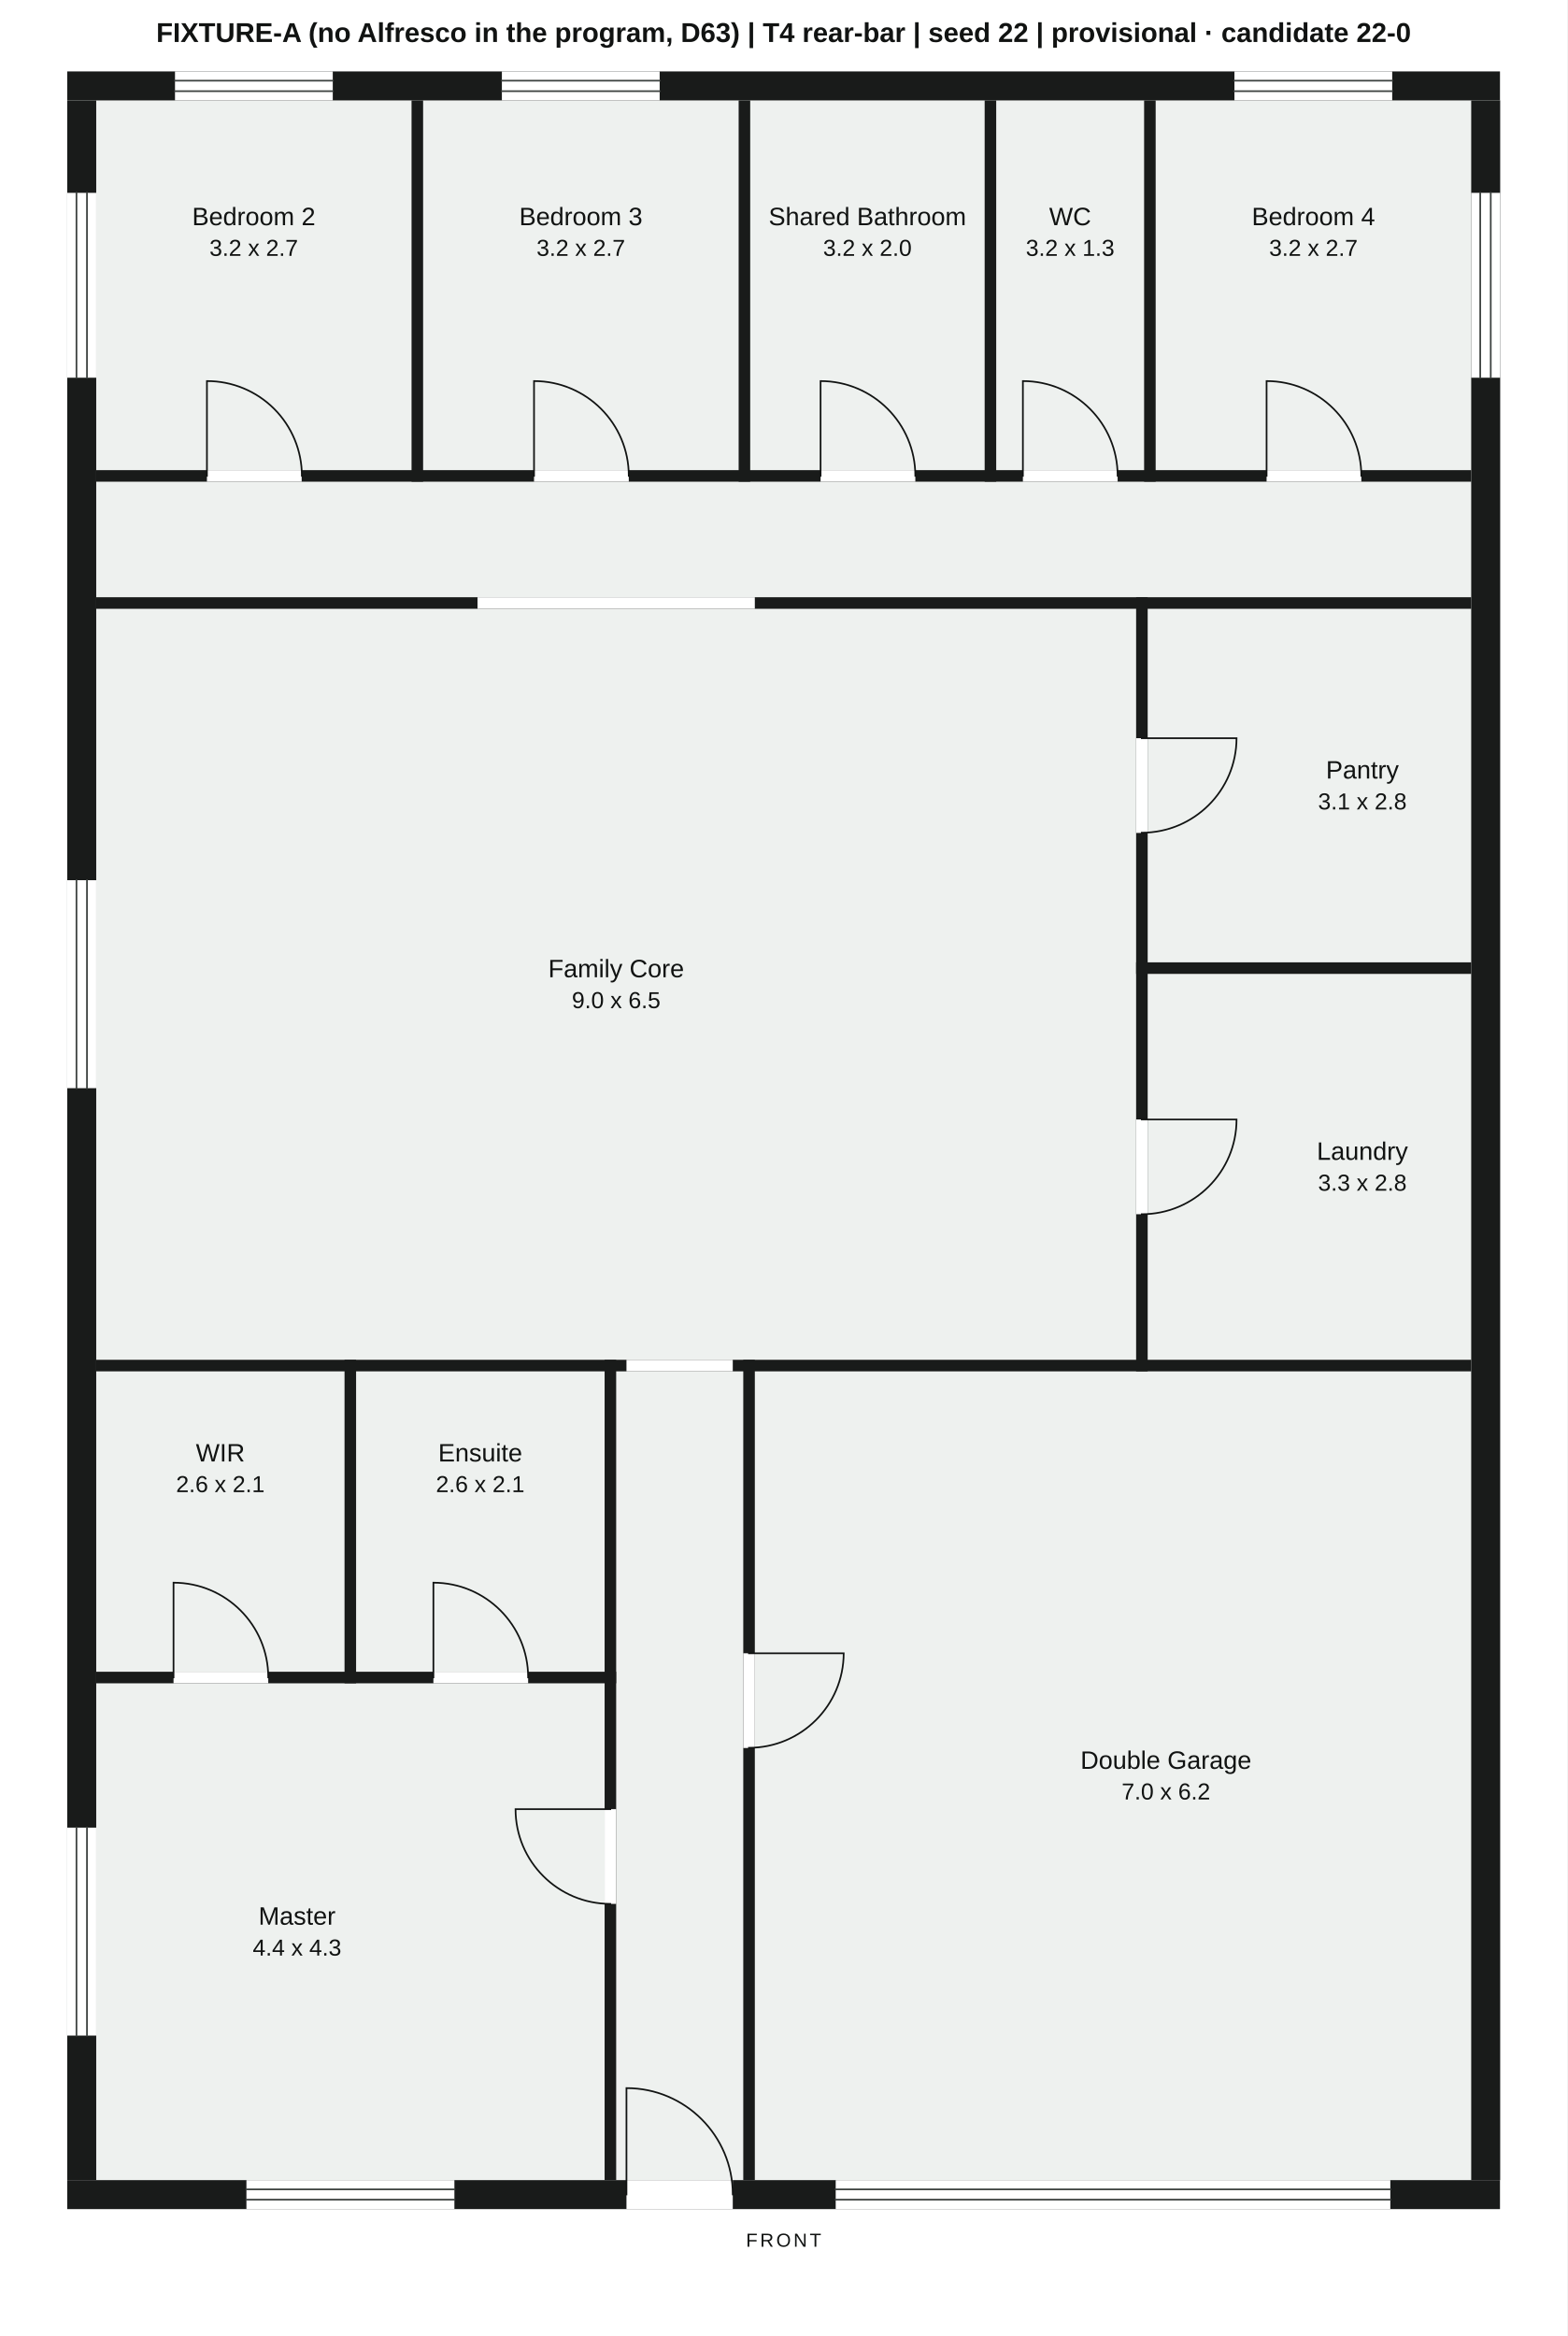
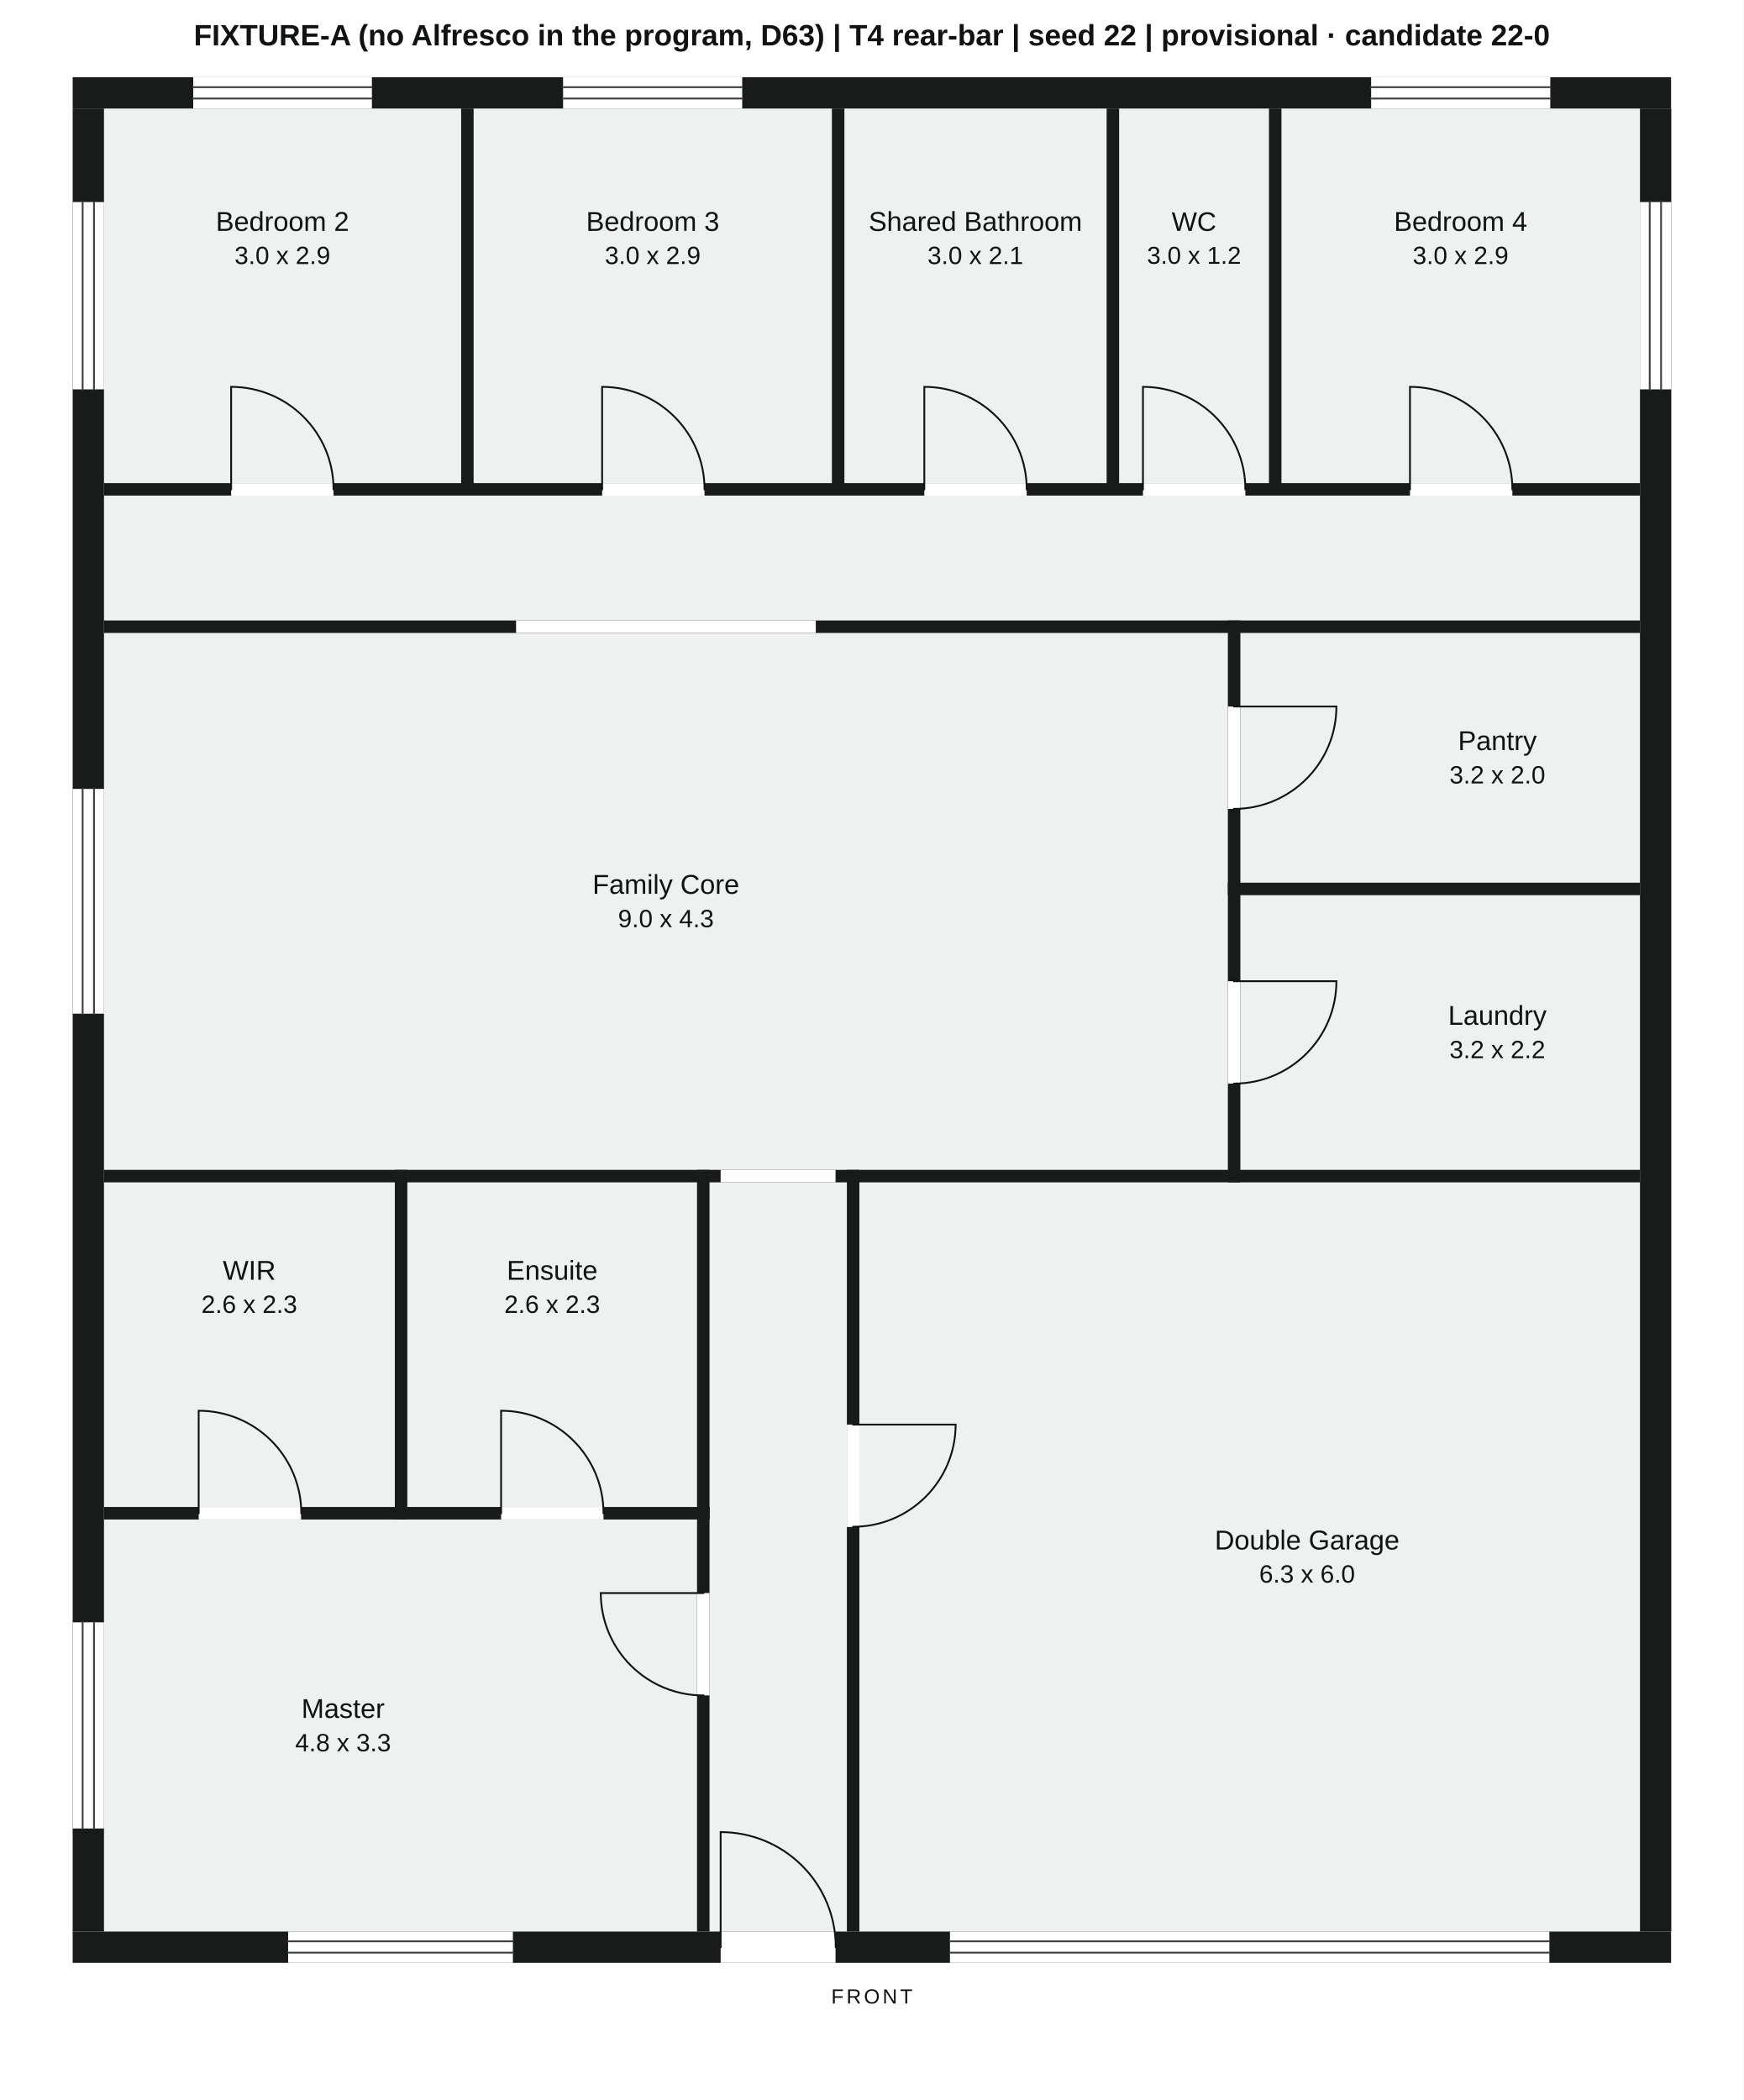
- <svg xmlns="http://www.w3.org/2000/svg" width="746" height="1112" viewBox="0 0 746 1112" role="img" aria-label="FIXTURE-A (no Alfresco in the program, D63) | T4 rear-bar | seed 22 | provisional · candidate 22-0" font-family="Arial, Helvetica, sans-serif" shape-rendering="geometricPrecision">
+ <svg xmlns="http://www.w3.org/2000/svg" width="768" height="925" viewBox="0 0 768 925" role="img" aria-label="FIXTURE-A (no Alfresco in the program, D63) | T4 rear-bar | seed 22 | provisional · candidate 22-0" font-family="Arial, Helvetica, sans-serif" shape-rendering="geometricPrecision">
  <rect width="100%" height="100%" fill="#fff" />
-   <rect x="45.8" y="47.8" width="654.5" height="990.0" fill="#eef1ef" stroke="none" />
-   <rect x="45.8" y="801.3" width="242.0" height="236.5" fill="#eef1ef" stroke="none" />
-   <rect x="45.8" y="652.8" width="118.3" height="143.0" fill="#eef1ef" stroke="none" />
-   <rect x="169.5" y="652.8" width="118.3" height="143.0" fill="#eef1ef" stroke="none" />
-   <rect x="359.3" y="652.8" width="341.0" height="385.0" fill="#eef1ef" stroke="none" />
-   <rect x="45.8" y="289.8" width="495.0" height="357.5" fill="#eef1ef" stroke="none" />
-   <rect x="546.3" y="463.6" width="154.0" height="183.7" fill="#eef1ef" stroke="none" />
-   <rect x="546.3" y="289.8" width="154.0" height="168.3" fill="#eef1ef" stroke="none" />
-   <rect x="45.8" y="47.8" width="150.2" height="176.0" fill="#eef1ef" stroke="none" />
-   <rect x="201.4" y="47.8" width="150.2" height="176.0" fill="#eef1ef" stroke="none" />
-   <rect x="357.1" y="47.8" width="111.7" height="176.0" fill="#eef1ef" stroke="none" />
-   <rect x="474.2" y="47.8" width="70.4" height="176.0" fill="#eef1ef" stroke="none" />
-   <rect x="550.1" y="47.8" width="150.2" height="176.0" fill="#eef1ef" stroke="none" />
-   <rect x="293.3" y="966.3" width="60.5" height="71.5" fill="#eef1ef" stroke="none" />
-   <rect x="293.3" y="652.8" width="60.5" height="313.5" fill="#eef1ef" stroke="none" />
-   <rect x="45.8" y="229.3" width="654.5" height="55.0" fill="#eef1ef" stroke="none" />
-   <rect x="32.0" y="34.0" width="682.0" height="13.8" fill="#191b1a" stroke="none" />
-   <rect x="32.0" y="1037.8" width="682.0" height="13.8" fill="#191b1a" stroke="none" />
-   <rect x="32.0" y="47.8" width="13.8" height="990.0" fill="#191b1a" stroke="none" />
-   <rect x="700.3" y="47.8" width="13.8" height="990.0" fill="#191b1a" stroke="none" />
-   <rect x="287.8" y="647.3" width="5.5" height="390.5" fill="#191b1a" stroke="none" />
-   <rect x="164.0" y="647.3" width="5.5" height="154.0" fill="#191b1a" stroke="none" />
-   <rect x="353.8" y="647.3" width="5.5" height="390.5" fill="#191b1a" stroke="none" />
-   <rect x="540.8" y="284.3" width="5.5" height="368.5" fill="#191b1a" stroke="none" />
-   <rect x="195.9" y="47.8" width="5.5" height="181.5" fill="#191b1a" stroke="none" />
-   <rect x="351.6" y="47.8" width="5.5" height="181.5" fill="#191b1a" stroke="none" />
-   <rect x="468.7" y="47.8" width="5.5" height="181.5" fill="#191b1a" stroke="none" />
-   <rect x="544.6" y="47.8" width="5.5" height="181.5" fill="#191b1a" stroke="none" />
-   <rect x="45.8" y="795.8" width="247.5" height="5.5" fill="#191b1a" stroke="none" />
-   <rect x="45.8" y="647.3" width="654.5" height="5.5" fill="#191b1a" stroke="none" />
-   <rect x="45.8" y="284.3" width="654.5" height="5.5" fill="#191b1a" stroke="none" />
-   <rect x="540.8" y="458.1" width="159.5" height="5.5" fill="#191b1a" stroke="none" />
-   <rect x="45.8" y="223.8" width="654.5" height="5.5" fill="#191b1a" stroke="none" />
+   <rect x="45.8" y="47.8" width="676.5" height="803.0" fill="#eef1ef" stroke="none" />
+   <rect x="45.8" y="669.3" width="261.3" height="181.5" fill="#eef1ef" stroke="none" />
+   <rect x="45.8" y="520.8" width="128.2" height="143.0" fill="#eef1ef" stroke="none" />
+   <rect x="179.4" y="520.8" width="127.6" height="143.0" fill="#eef1ef" stroke="none" />
+   <rect x="378.5" y="520.8" width="343.8" height="330.0" fill="#eef1ef" stroke="none" />
+   <rect x="45.8" y="278.8" width="495.0" height="236.5" fill="#eef1ef" stroke="none" />
+   <rect x="546.3" y="394.3" width="176.0" height="121.0" fill="#eef1ef" stroke="none" />
+   <rect x="546.3" y="278.8" width="176.0" height="110.0" fill="#eef1ef" stroke="none" />
+   <rect x="45.8" y="47.8" width="157.3" height="165.0" fill="#eef1ef" stroke="none" />
+   <rect x="208.6" y="47.8" width="157.8" height="165.0" fill="#eef1ef" stroke="none" />
+   <rect x="371.9" y="47.8" width="115.5" height="165.0" fill="#eef1ef" stroke="none" />
+   <rect x="492.9" y="47.8" width="66.0" height="165.0" fill="#eef1ef" stroke="none" />
+   <rect x="564.4" y="47.8" width="157.8" height="165.0" fill="#eef1ef" stroke="none" />
+   <rect x="312.5" y="779.3" width="60.5" height="71.5" fill="#eef1ef" stroke="none" />
+   <rect x="312.5" y="520.8" width="60.5" height="258.5" fill="#eef1ef" stroke="none" />
+   <rect x="45.8" y="218.3" width="676.5" height="55.0" fill="#eef1ef" stroke="none" />
+   <rect x="32.0" y="34.0" width="704.0" height="13.8" fill="#191b1a" stroke="none" />
+   <rect x="32.0" y="850.8" width="704.0" height="13.8" fill="#191b1a" stroke="none" />
+   <rect x="32.0" y="47.8" width="13.8" height="803.0" fill="#191b1a" stroke="none" />
+   <rect x="722.3" y="47.8" width="13.8" height="803.0" fill="#191b1a" stroke="none" />
+   <rect x="307.0" y="515.3" width="5.5" height="335.5" fill="#191b1a" stroke="none" />
+   <rect x="173.9" y="515.3" width="5.5" height="154.0" fill="#191b1a" stroke="none" />
+   <rect x="373.0" y="515.3" width="5.5" height="335.5" fill="#191b1a" stroke="none" />
+   <rect x="540.8" y="273.3" width="5.5" height="247.5" fill="#191b1a" stroke="none" />
+   <rect x="203.1" y="47.8" width="5.5" height="170.5" fill="#191b1a" stroke="none" />
+   <rect x="366.4" y="47.8" width="5.5" height="170.5" fill="#191b1a" stroke="none" />
+   <rect x="487.4" y="47.8" width="5.5" height="170.5" fill="#191b1a" stroke="none" />
+   <rect x="558.9" y="47.8" width="5.5" height="170.5" fill="#191b1a" stroke="none" />
+   <rect x="45.8" y="663.8" width="266.8" height="5.5" fill="#191b1a" stroke="none" />
+   <rect x="45.8" y="515.3" width="676.5" height="5.5" fill="#191b1a" stroke="none" />
+   <rect x="45.8" y="273.3" width="676.5" height="5.5" fill="#191b1a" stroke="none" />
+   <rect x="540.8" y="388.8" width="181.5" height="5.5" fill="#191b1a" stroke="none" />
+   <rect x="45.8" y="212.8" width="676.5" height="5.5" fill="#191b1a" stroke="none" />
  <g class="presentational-window" data-room-id="master">
-     <rect x="117.3" y="1037.8" width="99.0" height="13.8" fill="#fff" stroke="none" />
-     <line x1="117.3" y1="1042.2" x2="216.3" y2="1042.2" stroke="#3d4240" stroke-width="0.8" stroke-linecap="square" />
-     <line x1="117.3" y1="1047.1" x2="216.3" y2="1047.1" stroke="#3d4240" stroke-width="0.8" stroke-linecap="square" />
+     <rect x="126.9" y="850.8" width="99.0" height="13.8" fill="#fff" stroke="none" />
+     <line x1="126.9" y1="855.1" x2="225.9" y2="855.1" stroke="#3d4240" stroke-width="0.8" stroke-linecap="square" />
+     <line x1="126.9" y1="860.1" x2="225.9" y2="860.1" stroke="#3d4240" stroke-width="0.8" stroke-linecap="square" />
  </g>
  <g class="presentational-window" data-room-id="master">
-     <rect x="32.0" y="870.0" width="13.8" height="99.0" fill="#fff" stroke="none" />
-     <line x1="36.4" y1="870.0" x2="36.4" y2="969.0" stroke="#3d4240" stroke-width="0.8" stroke-linecap="square" />
-     <line x1="41.4" y1="870.0" x2="41.4" y2="969.0" stroke="#3d4240" stroke-width="0.8" stroke-linecap="square" />
+     <rect x="32.0" y="714.6" width="13.8" height="90.8" fill="#fff" stroke="none" />
+     <line x1="36.4" y1="714.6" x2="36.4" y2="805.4" stroke="#3d4240" stroke-width="0.8" stroke-linecap="square" />
+     <line x1="41.4" y1="714.6" x2="41.4" y2="805.4" stroke="#3d4240" stroke-width="0.8" stroke-linecap="square" />
  </g>
  <g class="presentational-window" data-room-id="core">
-     <rect x="32.0" y="419.0" width="13.8" height="99.0" fill="#fff" stroke="none" />
-     <line x1="36.4" y1="419.0" x2="36.4" y2="518.0" stroke="#3d4240" stroke-width="0.8" stroke-linecap="square" />
-     <line x1="41.4" y1="419.0" x2="41.4" y2="518.0" stroke="#3d4240" stroke-width="0.8" stroke-linecap="square" />
+     <rect x="32.0" y="347.5" width="13.8" height="99.0" fill="#fff" stroke="none" />
+     <line x1="36.4" y1="347.5" x2="36.4" y2="446.5" stroke="#3d4240" stroke-width="0.8" stroke-linecap="square" />
+     <line x1="41.4" y1="347.5" x2="41.4" y2="446.5" stroke="#3d4240" stroke-width="0.8" stroke-linecap="square" />
  </g>
  <g class="presentational-window" data-room-id="bed2">
-     <rect x="83.3" y="34.0" width="75.1" height="13.8" fill="#fff" stroke="none" />
-     <line x1="83.3" y1="38.4" x2="158.4" y2="38.4" stroke="#3d4240" stroke-width="0.8" stroke-linecap="square" />
-     <line x1="83.3" y1="43.4" x2="158.4" y2="43.4" stroke="#3d4240" stroke-width="0.8" stroke-linecap="square" />
+     <rect x="85.1" y="34.0" width="78.7" height="13.8" fill="#fff" stroke="none" />
+     <line x1="85.1" y1="38.4" x2="163.7" y2="38.4" stroke="#3d4240" stroke-width="0.8" stroke-linecap="square" />
+     <line x1="85.1" y1="43.4" x2="163.7" y2="43.4" stroke="#3d4240" stroke-width="0.8" stroke-linecap="square" />
  </g>
  <g class="presentational-window" data-room-id="bed2">
-     <rect x="32.0" y="91.8" width="13.8" height="88.0" fill="#fff" stroke="none" />
-     <line x1="36.4" y1="91.8" x2="36.4" y2="179.8" stroke="#3d4240" stroke-width="0.8" stroke-linecap="square" />
-     <line x1="41.4" y1="91.8" x2="41.4" y2="179.8" stroke="#3d4240" stroke-width="0.8" stroke-linecap="square" />
+     <rect x="32.0" y="89.0" width="13.8" height="82.5" fill="#fff" stroke="none" />
+     <line x1="36.4" y1="89.0" x2="36.4" y2="171.5" stroke="#3d4240" stroke-width="0.8" stroke-linecap="square" />
+     <line x1="41.4" y1="89.0" x2="41.4" y2="171.5" stroke="#3d4240" stroke-width="0.8" stroke-linecap="square" />
  </g>
  <g class="presentational-window" data-room-id="bed3">
-     <rect x="238.9" y="34.0" width="75.1" height="13.8" fill="#fff" stroke="none" />
-     <line x1="238.9" y1="38.4" x2="314.0" y2="38.4" stroke="#3d4240" stroke-width="0.8" stroke-linecap="square" />
-     <line x1="238.9" y1="43.4" x2="314.0" y2="43.4" stroke="#3d4240" stroke-width="0.8" stroke-linecap="square" />
+     <rect x="248.0" y="34.0" width="78.9" height="13.8" fill="#fff" stroke="none" />
+     <line x1="248.0" y1="38.4" x2="326.9" y2="38.4" stroke="#3d4240" stroke-width="0.8" stroke-linecap="square" />
+     <line x1="248.0" y1="43.4" x2="326.9" y2="43.4" stroke="#3d4240" stroke-width="0.8" stroke-linecap="square" />
  </g>
  <g class="presentational-window" data-room-id="bed4">
-     <rect x="587.6" y="34.0" width="75.1" height="13.8" fill="#fff" stroke="none" />
-     <line x1="587.6" y1="38.4" x2="662.7" y2="38.4" stroke="#3d4240" stroke-width="0.8" stroke-linecap="square" />
-     <line x1="587.6" y1="43.4" x2="662.7" y2="43.4" stroke="#3d4240" stroke-width="0.8" stroke-linecap="square" />
+     <rect x="603.9" y="34.0" width="78.9" height="13.8" fill="#fff" stroke="none" />
+     <line x1="603.9" y1="38.4" x2="682.8" y2="38.4" stroke="#3d4240" stroke-width="0.8" stroke-linecap="square" />
+     <line x1="603.9" y1="43.4" x2="682.8" y2="43.4" stroke="#3d4240" stroke-width="0.8" stroke-linecap="square" />
  </g>
  <g class="presentational-window" data-room-id="bed4">
-     <rect x="700.3" y="91.8" width="13.8" height="88.0" fill="#fff" stroke="none" />
-     <line x1="704.6" y1="91.8" x2="704.6" y2="179.8" stroke="#3d4240" stroke-width="0.8" stroke-linecap="square" />
-     <line x1="709.6" y1="91.8" x2="709.6" y2="179.8" stroke="#3d4240" stroke-width="0.8" stroke-linecap="square" />
+     <rect x="722.3" y="89.0" width="13.8" height="82.5" fill="#fff" stroke="none" />
+     <line x1="726.6" y1="89.0" x2="726.6" y2="171.5" stroke="#3d4240" stroke-width="0.8" stroke-linecap="square" />
+     <line x1="731.6" y1="89.0" x2="731.6" y2="171.5" stroke="#3d4240" stroke-width="0.8" stroke-linecap="square" />
  </g>
  <g data-door-id="D-master" data-door-style="swing">
-     <rect x="287.8" y="861.2" width="5.5" height="45.1" fill="#fff" stroke="none" />
-     <path d="M290.5 861.2 L245.4 861.2 M290.5 906.3 A45.1 45.1 0 0 1 245.4 861.2" fill="none" stroke="#111312" stroke-width="0.8" stroke-linecap="square" />
+     <rect x="307.0" y="701.7" width="5.5" height="45.1" fill="#fff" stroke="none" />
+     <path d="M309.8 701.7 L264.6 701.7 M309.8 746.8 A45.1 45.1 0 0 1 264.6 701.7" fill="none" stroke="#111312" stroke-width="0.8" stroke-linecap="square" />
  </g>
  <g data-door-id="D-wir" data-door-style="swing">
-     <rect x="82.6" y="795.8" width="45.1" height="5.5" fill="#fff" stroke="none" />
-     <path d="M82.6 798.5 L82.6 753.4 M127.7 798.5 A45.1 45.1 0 0 0 82.6 753.4" fill="none" stroke="#111312" stroke-width="0.8" stroke-linecap="square" />
+     <rect x="87.5" y="663.8" width="45.1" height="5.5" fill="#fff" stroke="none" />
+     <path d="M87.5 666.5 L87.5 621.4 M132.7 666.5 A45.1 45.1 0 0 0 87.5 621.4" fill="none" stroke="#111312" stroke-width="0.8" stroke-linecap="square" />
  </g>
  <g data-door-id="D-ensuite" data-door-style="swing">
-     <rect x="206.3" y="795.8" width="45.1" height="5.5" fill="#fff" stroke="none" />
-     <path d="M206.3 798.5 L206.3 753.4 M251.4 798.5 A45.1 45.1 0 0 0 206.3 753.4" fill="none" stroke="#111312" stroke-width="0.8" stroke-linecap="square" />
+     <rect x="220.7" y="663.8" width="45.1" height="5.5" fill="#fff" stroke="none" />
+     <path d="M220.7 666.5 L220.7 621.4 M265.8 666.5 A45.1 45.1 0 0 0 220.7 621.4" fill="none" stroke="#111312" stroke-width="0.8" stroke-linecap="square" />
  </g>
  <g data-door-id="D-garage" data-door-style="swing">
-     <rect x="353.8" y="787.0" width="5.5" height="45.1" fill="#fff" stroke="none" />
-     <path d="M356.5 787.0 L401.6 787.0 M356.5 832.0 A45.1 45.1 0 0 0 401.6 787.0" fill="none" stroke="#111312" stroke-width="0.8" stroke-linecap="square" />
+     <rect x="373.0" y="627.5" width="5.5" height="45.1" fill="#fff" stroke="none" />
+     <path d="M375.8 627.5 L420.9 627.5 M375.8 672.5 A45.1 45.1 0 0 0 420.9 627.5" fill="none" stroke="#111312" stroke-width="0.8" stroke-linecap="square" />
  </g>
  <g data-door-id="D-laundry" data-door-style="swing">
-     <rect x="540.8" y="532.9" width="5.5" height="45.1" fill="#fff" stroke="none" />
-     <path d="M543.5 532.9 L588.6 532.9 M543.5 578.0 A45.1 45.1 0 0 0 588.6 532.9" fill="none" stroke="#111312" stroke-width="0.8" stroke-linecap="square" />
+     <rect x="540.8" y="432.2" width="5.5" height="45.1" fill="#fff" stroke="none" />
+     <path d="M543.5 432.2 L588.6 432.2 M543.5 477.3 A45.1 45.1 0 0 0 588.6 432.2" fill="none" stroke="#111312" stroke-width="0.8" stroke-linecap="square" />
  </g>
  <g data-door-id="D-pantry" data-door-style="swing">
-     <rect x="540.8" y="351.4" width="5.5" height="45.1" fill="#fff" stroke="none" />
-     <path d="M543.5 351.4 L588.6 351.4 M543.5 396.4 A45.1 45.1 0 0 0 588.6 351.4" fill="none" stroke="#111312" stroke-width="0.8" stroke-linecap="square" />
+     <rect x="540.8" y="311.2" width="5.5" height="45.1" fill="#fff" stroke="none" />
+     <path d="M543.5 311.2 L588.6 311.2 M543.5 356.3 A45.1 45.1 0 0 0 588.6 311.2" fill="none" stroke="#111312" stroke-width="0.8" stroke-linecap="square" />
  </g>
  <g data-door-id="D-bed2" data-door-style="swing">
-     <rect x="98.5" y="223.8" width="45.1" height="5.5" fill="#fff" stroke="none" />
-     <path d="M98.5 226.5 L98.5 181.4 M143.7 226.5 A45.1 45.1 0 0 0 98.5 181.4" fill="none" stroke="#111312" stroke-width="0.8" stroke-linecap="square" />
+     <rect x="101.8" y="212.8" width="45.1" height="5.5" fill="#fff" stroke="none" />
+     <path d="M101.8 215.5 L101.8 170.4 M146.9 215.5 A45.1 45.1 0 0 0 101.8 170.4" fill="none" stroke="#111312" stroke-width="0.8" stroke-linecap="square" />
  </g>
  <g data-door-id="D-bed3" data-door-style="swing">
-     <rect x="254.2" y="223.8" width="45.1" height="5.5" fill="#fff" stroke="none" />
-     <path d="M254.2 226.5 L254.2 181.4 M299.3 226.5 A45.1 45.1 0 0 0 254.2 181.4" fill="none" stroke="#111312" stroke-width="0.8" stroke-linecap="square" />
+     <rect x="265.2" y="212.8" width="45.1" height="5.5" fill="#fff" stroke="none" />
+     <path d="M265.2 215.5 L265.2 170.4 M310.3 215.5 A45.1 45.1 0 0 0 265.2 170.4" fill="none" stroke="#111312" stroke-width="0.8" stroke-linecap="square" />
  </g>
  <g data-door-id="D-bath" data-door-style="swing">
-     <rect x="390.6" y="223.8" width="45.1" height="5.5" fill="#fff" stroke="none" />
-     <path d="M390.6 226.5 L390.6 181.4 M435.7 226.5 A45.1 45.1 0 0 0 390.6 181.4" fill="none" stroke="#111312" stroke-width="0.8" stroke-linecap="square" />
+     <rect x="407.1" y="212.8" width="45.1" height="5.5" fill="#fff" stroke="none" />
+     <path d="M407.1 215.5 L407.1 170.4 M452.2 215.5 A45.1 45.1 0 0 0 407.1 170.4" fill="none" stroke="#111312" stroke-width="0.8" stroke-linecap="square" />
  </g>
  <g data-door-id="D-wc" data-door-style="swing">
-     <rect x="486.9" y="223.8" width="45.1" height="5.5" fill="#fff" stroke="none" />
-     <path d="M486.9 226.5 L486.9 181.4 M532.0 226.5 A45.1 45.1 0 0 0 486.9 181.4" fill="none" stroke="#111312" stroke-width="0.8" stroke-linecap="square" />
+     <rect x="503.4" y="212.8" width="45.1" height="5.5" fill="#fff" stroke="none" />
+     <path d="M503.4 215.5 L503.4 170.4 M548.5 215.5 A45.1 45.1 0 0 0 503.4 170.4" fill="none" stroke="#111312" stroke-width="0.8" stroke-linecap="square" />
  </g>
  <g data-door-id="D-bed4" data-door-style="swing">
-     <rect x="602.9" y="223.8" width="45.1" height="5.5" fill="#fff" stroke="none" />
-     <path d="M602.9 226.5 L602.9 181.4 M648.0 226.5 A45.1 45.1 0 0 0 602.9 181.4" fill="none" stroke="#111312" stroke-width="0.8" stroke-linecap="square" />
+     <rect x="621.0" y="212.8" width="45.1" height="5.5" fill="#fff" stroke="none" />
+     <path d="M621.0 215.5 L621.0 170.4 M666.1 215.5 A45.1 45.1 0 0 0 621.0 170.4" fill="none" stroke="#111312" stroke-width="0.8" stroke-linecap="square" />
  </g>
  <g data-door-id="C-H-stem-core" data-door-style="cased">
-     <rect x="298.2" y="647.3" width="50.6" height="5.5" fill="#fff" stroke="none" />
+     <rect x="317.4" y="515.3" width="50.6" height="5.5" fill="#fff" stroke="none" />
  </g>
  <g data-door-id="C-H-rear-core" data-door-style="cased">
-     <rect x="227.3" y="284.3" width="132.0" height="5.5" fill="#fff" stroke="none" />
+     <rect x="227.3" y="273.3" width="132.0" height="5.5" fill="#fff" stroke="none" />
  </g>
  <g data-door-id="D-front" data-door-style="swing">
-     <rect x="298.2" y="1037.8" width="50.6" height="13.8" fill="#fff" stroke="none" />
-     <path d="M298.2 1044.6 L298.2 994.0 M348.8 1044.6 A50.6 50.6 0 0 0 298.2 994.0" fill="none" stroke="#111312" stroke-width="0.8" stroke-linecap="square" />
+     <rect x="317.4" y="850.8" width="50.6" height="13.8" fill="#fff" stroke="none" />
+     <path d="M317.4 857.6 L317.4 807.0 M368.1 857.6 A50.6 50.6 0 0 0 317.4 807.0" fill="none" stroke="#111312" stroke-width="0.8" stroke-linecap="square" />
  </g>
  <g data-door-id="D-vehicle" data-door-style="vehicle">
-     <rect x="397.8" y="1037.8" width="264.0" height="13.8" fill="#fff" stroke="none" />
-     <line x1="397.8" y1="1042.2" x2="661.8" y2="1042.2" stroke="#3d4240" stroke-width="0.8" stroke-linecap="square" />
-     <line x1="397.8" y1="1047.1" x2="661.8" y2="1047.1" stroke="#3d4240" stroke-width="0.8" stroke-linecap="square" />
+     <rect x="418.4" y="850.8" width="264.0" height="13.8" fill="#fff" stroke="none" />
+     <line x1="418.4" y1="855.1" x2="682.4" y2="855.1" stroke="#3d4240" stroke-width="0.8" stroke-linecap="square" />
+     <line x1="418.4" y1="860.1" x2="682.4" y2="860.1" stroke="#3d4240" stroke-width="0.8" stroke-linecap="square" />
  </g>
  <g class="room-label" data-room-id="master">
-     <text x="141.4" y="916.2" font-size="12.0" font-weight="500" text-anchor="middle" fill="#111312">Master</text>
-     <text x="141.4" y="930.9" font-size="11.0" text-anchor="middle" fill="#111312">4.4 x 4.3</text>
+     <text x="151.1" y="756.7" font-size="12.0" font-weight="500" text-anchor="middle" fill="#111312">Master</text>
+     <text x="151.1" y="771.4" font-size="11.0" text-anchor="middle" fill="#111312">4.8 x 3.3</text>
  </g>
  <g class="room-label" data-room-id="wir">
-     <text x="104.9" y="695.7" font-size="12.0" font-weight="500" text-anchor="middle" fill="#111312">WIR</text>
-     <text x="104.9" y="710.3" font-size="11.0" text-anchor="middle" fill="#111312">2.6 x 2.1</text>
+     <text x="109.8" y="563.7" font-size="12.0" font-weight="500" text-anchor="middle" fill="#111312">WIR</text>
+     <text x="109.8" y="578.3" font-size="11.0" text-anchor="middle" fill="#111312">2.6 x 2.3</text>
  </g>
  <g class="room-label" data-room-id="ensuite">
-     <text x="228.6" y="695.7" font-size="12.0" font-weight="500" text-anchor="middle" fill="#111312">Ensuite</text>
-     <text x="228.6" y="710.3" font-size="11.0" text-anchor="middle" fill="#111312">2.6 x 2.1</text>
+     <text x="243.2" y="563.7" font-size="12.0" font-weight="500" text-anchor="middle" fill="#111312">Ensuite</text>
+     <text x="243.2" y="578.3" font-size="11.0" text-anchor="middle" fill="#111312">2.6 x 2.3</text>
  </g>
  <g class="room-label" data-room-id="garage">
-     <text x="555.0" y="842.0" font-size="12.0" font-weight="500" text-anchor="middle" fill="#111312">Double Garage</text>
-     <text x="555.0" y="856.6" font-size="11.0" text-anchor="middle" fill="#111312">7.0 x 6.2</text>
+     <text x="575.7" y="682.5" font-size="12.0" font-weight="500" text-anchor="middle" fill="#111312">Double Garage</text>
+     <text x="575.7" y="697.1" font-size="11.0" text-anchor="middle" fill="#111312">6.3 x 6.0</text>
  </g>
  <g class="room-label" data-room-id="core">
-     <text x="293.3" y="465.2" font-size="12.0" font-weight="500" text-anchor="middle" fill="#111312">Family Core</text>
-     <text x="293.3" y="479.9" font-size="11.0" text-anchor="middle" fill="#111312">9.0 x 6.5</text>
+     <text x="293.3" y="393.7" font-size="12.0" font-weight="500" text-anchor="middle" fill="#111312">Family Core</text>
+     <text x="293.3" y="408.4" font-size="11.0" text-anchor="middle" fill="#111312">9.0 x 4.3</text>
  </g>
  <g class="room-label" data-room-id="laundry">
-     <text x="648.5" y="552.1" font-size="12.0" font-weight="500" text-anchor="middle" fill="#111312">Laundry</text>
-     <text x="648.5" y="566.8" font-size="11.0" text-anchor="middle" fill="#111312">3.3 x 2.8</text>
+     <text x="659.5" y="451.4" font-size="12.0" font-weight="500" text-anchor="middle" fill="#111312">Laundry</text>
+     <text x="659.5" y="466.1" font-size="11.0" text-anchor="middle" fill="#111312">3.2 x 2.2</text>
  </g>
  <g class="room-label" data-room-id="pantry">
-     <text x="648.5" y="370.6" font-size="12.0" font-weight="500" text-anchor="middle" fill="#111312">Pantry</text>
-     <text x="648.5" y="385.3" font-size="11.0" text-anchor="middle" fill="#111312">3.1 x 2.8</text>
+     <text x="659.5" y="330.4" font-size="12.0" font-weight="500" text-anchor="middle" fill="#111312">Pantry</text>
+     <text x="659.5" y="345.1" font-size="11.0" text-anchor="middle" fill="#111312">3.2 x 2.0</text>
  </g>
  <g class="room-label" data-room-id="bed2">
-     <text x="120.8" y="107.2" font-size="12.0" font-weight="500" text-anchor="middle" fill="#111312">Bedroom 2</text>
-     <text x="120.8" y="121.8" font-size="11.0" text-anchor="middle" fill="#111312">3.2 x 2.7</text>
+     <text x="124.4" y="101.7" font-size="12.0" font-weight="500" text-anchor="middle" fill="#111312">Bedroom 2</text>
+     <text x="124.4" y="116.3" font-size="11.0" text-anchor="middle" fill="#111312">3.0 x 2.9</text>
  </g>
  <g class="room-label" data-room-id="bed3">
-     <text x="276.5" y="107.2" font-size="12.0" font-weight="500" text-anchor="middle" fill="#111312">Bedroom 3</text>
-     <text x="276.5" y="121.8" font-size="11.0" text-anchor="middle" fill="#111312">3.2 x 2.7</text>
+     <text x="287.5" y="101.7" font-size="12.0" font-weight="500" text-anchor="middle" fill="#111312">Bedroom 3</text>
+     <text x="287.5" y="116.3" font-size="11.0" text-anchor="middle" fill="#111312">3.0 x 2.9</text>
  </g>
  <g class="room-label" data-room-id="bath">
-     <text x="412.9" y="107.2" font-size="12.0" font-weight="500" text-anchor="middle" fill="#111312">Shared Bathroom</text>
-     <text x="412.9" y="121.8" font-size="11.0" text-anchor="middle" fill="#111312">3.2 x 2.0</text>
+     <text x="429.6" y="101.7" font-size="12.0" font-weight="500" text-anchor="middle" fill="#111312">Shared Bathroom</text>
+     <text x="429.6" y="116.3" font-size="11.0" text-anchor="middle" fill="#111312">3.0 x 2.1</text>
  </g>
  <g class="room-label" data-room-id="wc">
-     <text x="509.4" y="107.2" font-size="12.0" font-weight="500" text-anchor="middle" fill="#111312">WC</text>
-     <text x="509.4" y="121.8" font-size="11.0" text-anchor="middle" fill="#111312">3.2 x 1.3</text>
+     <text x="525.9" y="101.7" font-size="11.8" font-weight="500" text-anchor="middle" fill="#111312">WC</text>
+     <text x="525.9" y="116.2" font-size="10.8" text-anchor="middle" fill="#111312">3.0 x 1.2</text>
  </g>
  <g class="room-label" data-room-id="bed4">
-     <text x="625.2" y="107.2" font-size="12.0" font-weight="500" text-anchor="middle" fill="#111312">Bedroom 4</text>
-     <text x="625.2" y="121.8" font-size="11.0" text-anchor="middle" fill="#111312">3.2 x 2.7</text>
+     <text x="643.3" y="101.7" font-size="12.0" font-weight="500" text-anchor="middle" fill="#111312">Bedroom 4</text>
+     <text x="643.3" y="116.3" font-size="11.0" text-anchor="middle" fill="#111312">3.0 x 2.9</text>
  </g>
-   <text x="373.0" y="20" font-size="13" font-weight="600" text-anchor="middle" fill="#111312">FIXTURE-A (no Alfresco in the program, D63) | T4 rear-bar | seed 22 | provisional · candidate 22-0</text>
-   <text x="373.0" y="1069.5" font-size="9" letter-spacing="1.2" text-anchor="middle" fill="#111312">FRONT</text>
+   <text x="384.0" y="20" font-size="13" font-weight="600" text-anchor="middle" fill="#111312">FIXTURE-A (no Alfresco in the program, D63) | T4 rear-bar | seed 22 | provisional · candidate 22-0</text>
+   <text x="384.0" y="882.5" font-size="9" letter-spacing="1.2" text-anchor="middle" fill="#111312">FRONT</text>
</svg>
